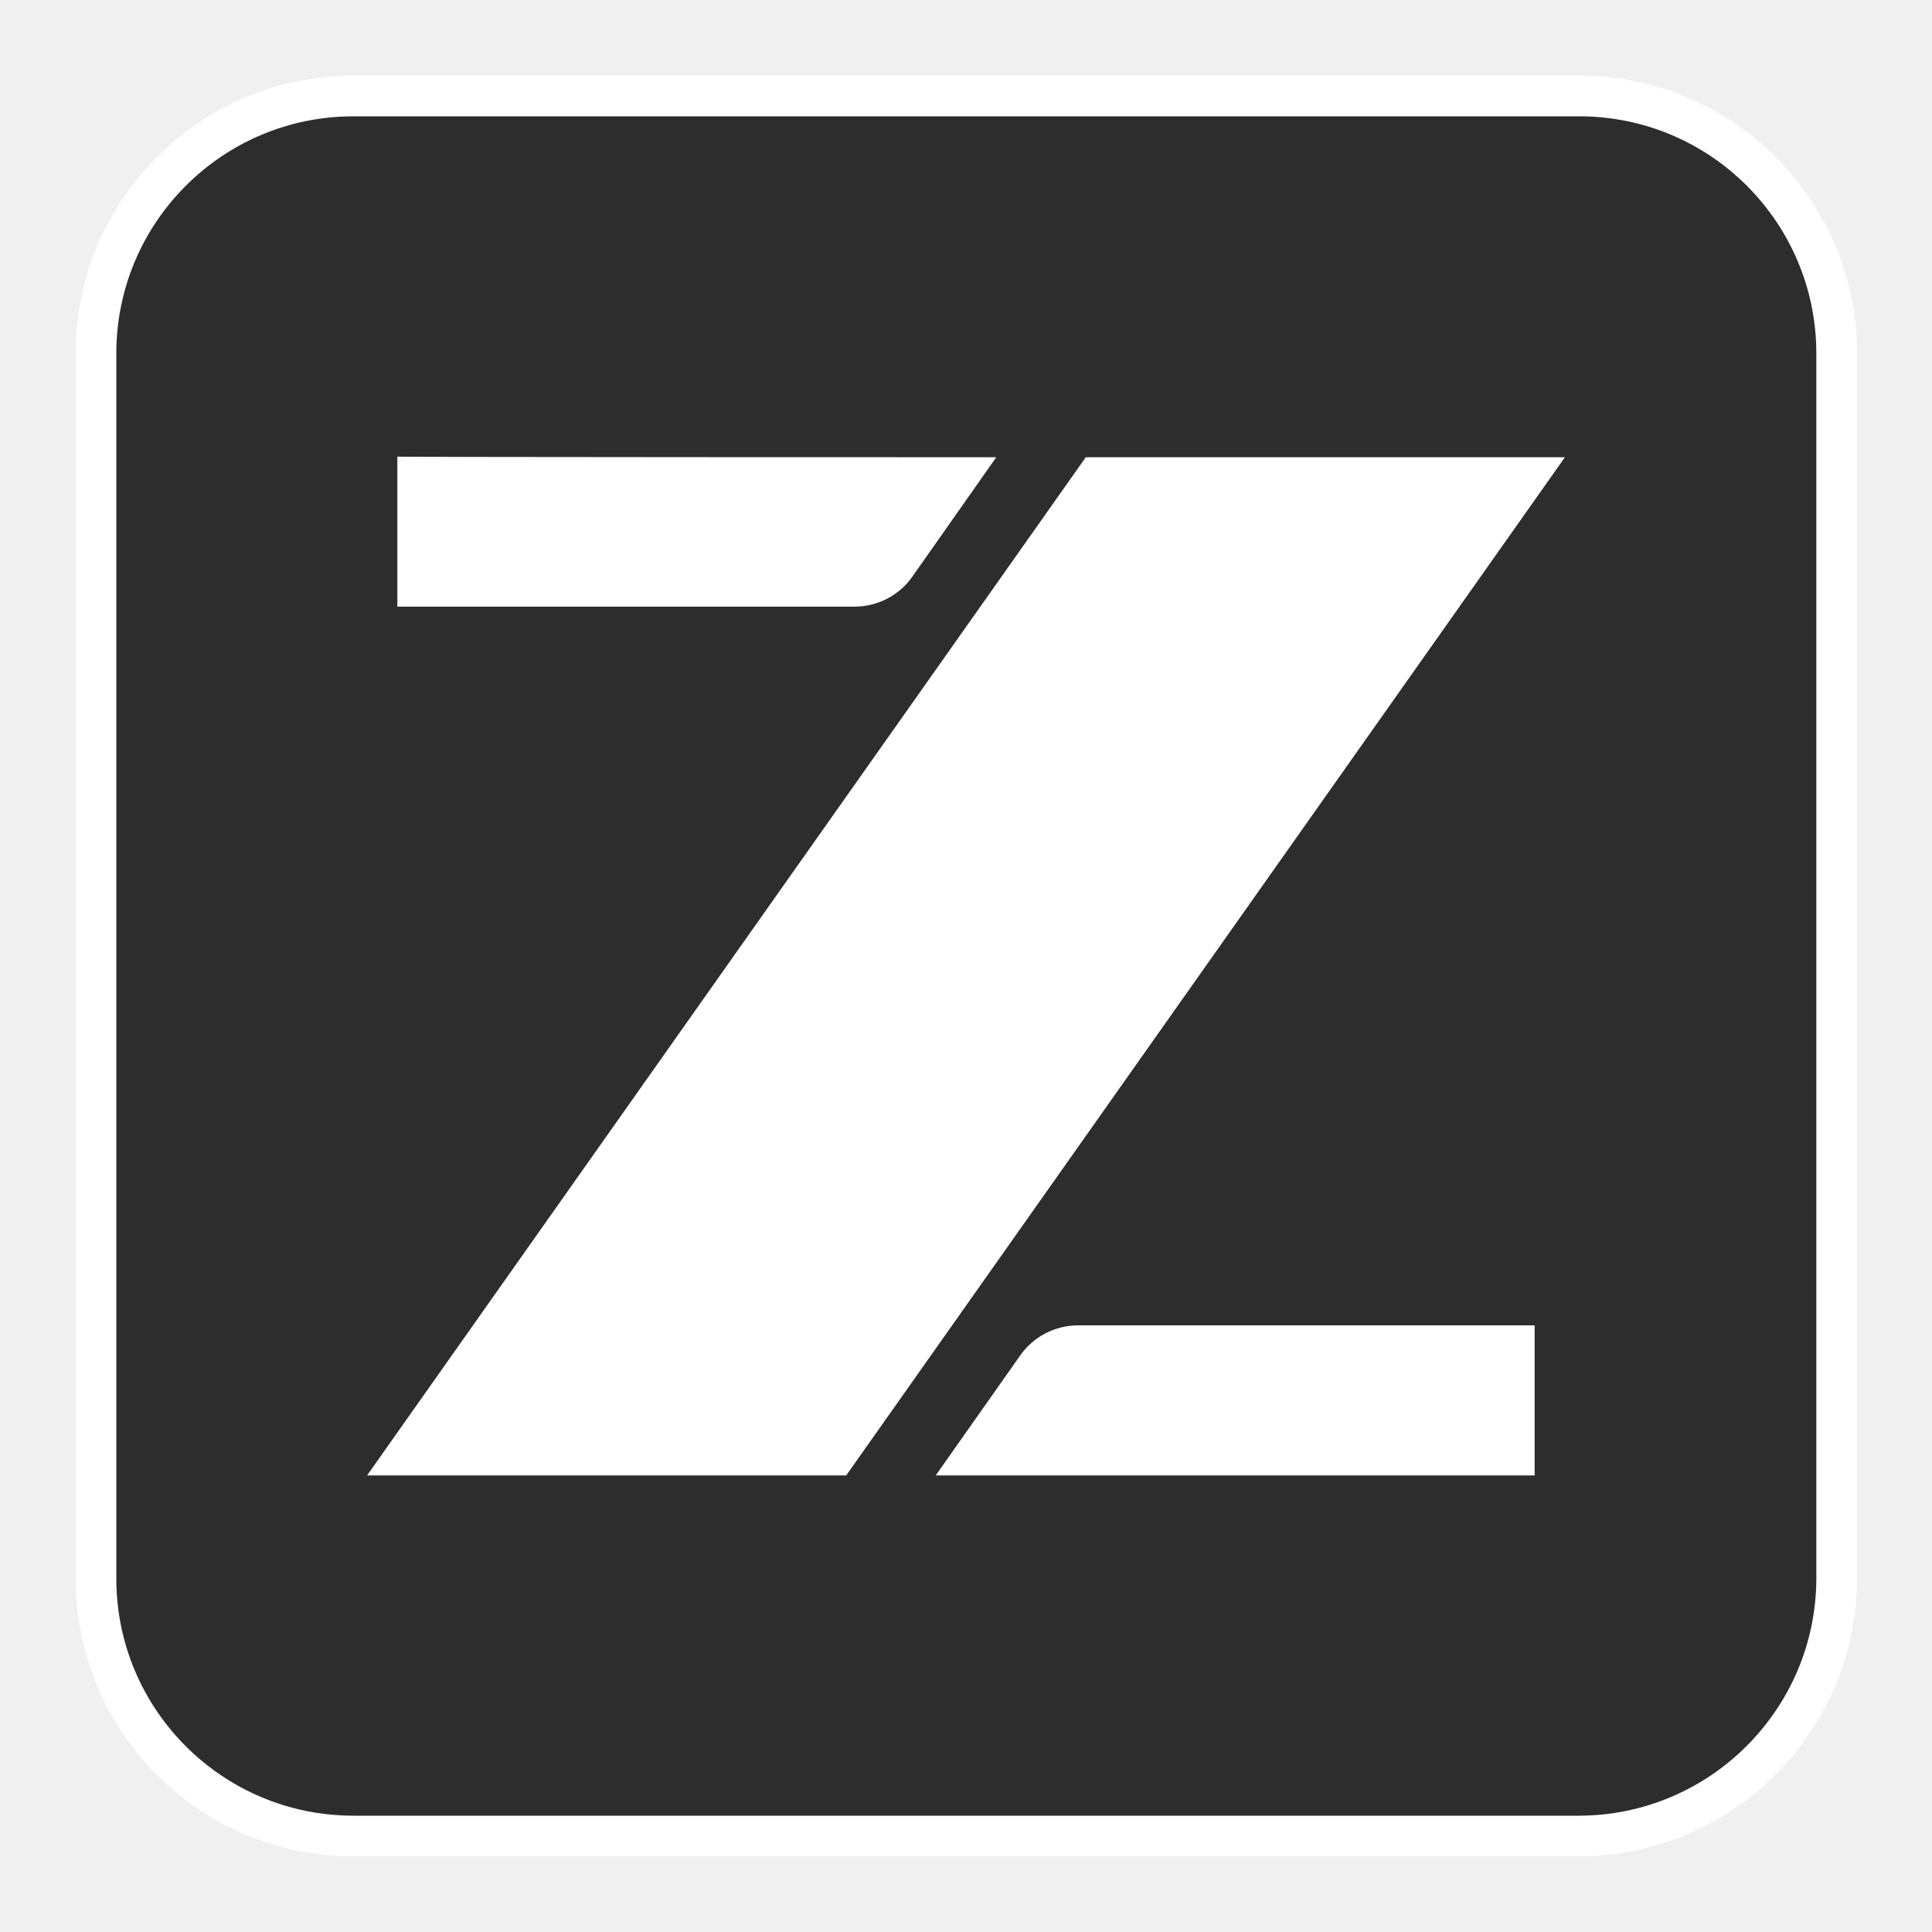
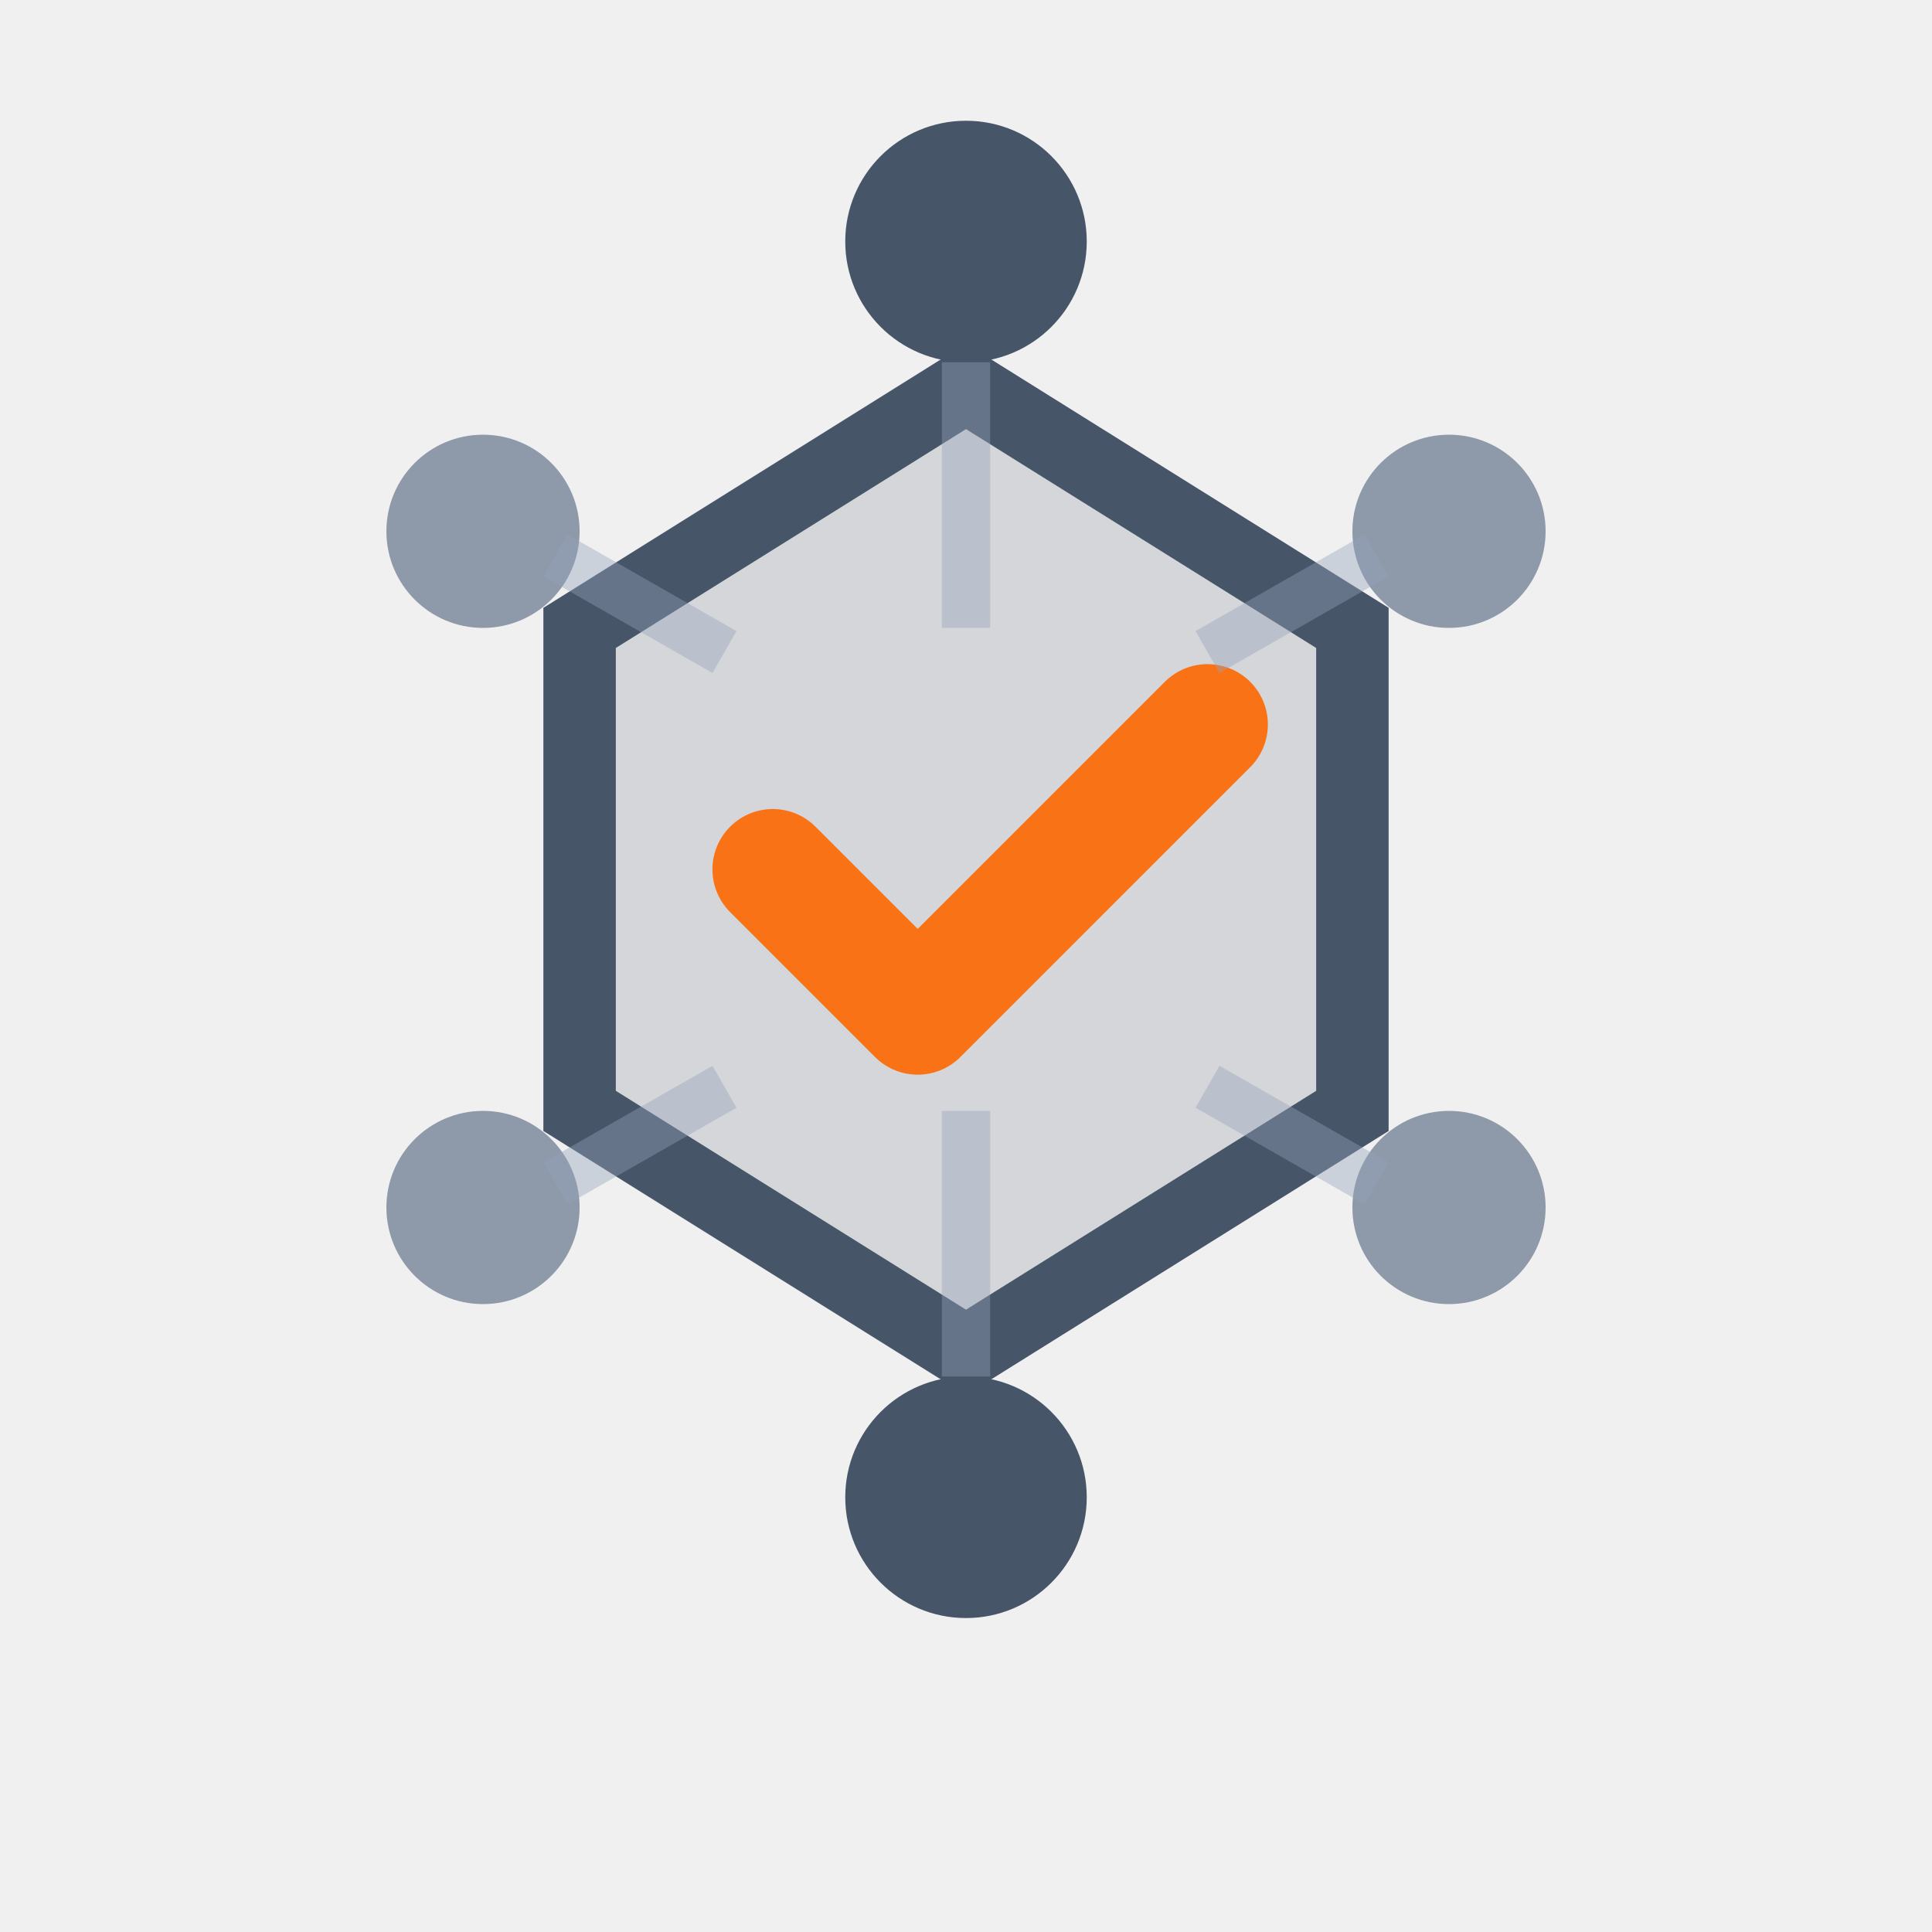
- <svg xmlns="http://www.w3.org/2000/svg" version="1.1" x="0px" y="0px" viewBox="0 0 30 30" style="enable-background:new 0 0 30 30;" xml:space="preserve">
-   <defs>
-     <style type="text/css">
-     .st194{fill:#2D2D2D;stroke:#FFFFFF;stroke-width:0.632;stroke-miterlimit:10;}
-     .st23{fill:#FFFFFF;}
- 
-     .z-breathe {
-       animation: breathe 2.5s ease-in-out infinite;
-     }
- 
-     @keyframes breathe {
-       0%, 100% { opacity: 0.7; }
-       50% { opacity: 1; }
-     }
-   </style>
-   </defs>
-   <g>
-     <path class="st194" d="M24.51,28.51H5.49c-2.21,0-4-1.79-4-4V5.49c0-2.21,1.79-4,4-4h19.03c2.21,0,4,1.79,4,4v19.03     C28.51,26.72,26.72,28.51,24.51,28.51z" />
-     <g class="z-breathe">
-       <path class="st23" d="M15.47,7.1l-1.3,1.85c-0.2,0.29-0.54,0.47-0.9,0.47h-7.1V7.09C6.16,7.1,15.47,7.1,15.47,7.1z" />
-       <polygon class="st23" points="24.3,7.1 13.14,22.91 5.7,22.91 16.86,7.1" />
-       <path class="st23" d="M14.53,22.91l1.31-1.86c0.2-0.29,0.54-0.47,0.9-0.47h7.09v2.33H14.53z" />
-     </g>
-   </g>
+ <svg xmlns="http://www.w3.org/2000/svg" viewBox="0 0 40 40" fill="none">
+   <path d="M20 8L28 13V23L20 28L12 23V13L20 8Z" fill="#334155" opacity="0.15" />
+   <path d="M20 8L28 13V23L20 28L12 23V13L20 8Z" stroke="#475569" stroke-width="1.5" fill="none" />
+   <path d="M16 18L19 21L25 15" stroke="#F97316" stroke-width="2.5" stroke-linecap="round" stroke-linejoin="round" />
+   <circle cx="20" cy="5" r="2.5" fill="#475569" />
+   <circle cx="30" cy="11" r="2" fill="#64748B" opacity="0.7" />
+   <circle cx="30" cy="25" r="2" fill="#64748B" opacity="0.7" />
+   <circle cx="20" cy="31" r="2.5" fill="#475569" />
+   <circle cx="10" cy="25" r="2" fill="#64748B" opacity="0.7" />
+   <circle cx="10" cy="11" r="2" fill="#64748B" opacity="0.7" />
+   <line x1="20" y1="7.5" x2="20" y2="13" stroke="#94A3B8" stroke-width="1" opacity="0.4" />
+   <line x1="28.5" y1="11.5" x2="25" y2="13.5" stroke="#94A3B8" stroke-width="1" opacity="0.4" />
+   <line x1="28.5" y1="24.5" x2="25" y2="22.5" stroke="#94A3B8" stroke-width="1" opacity="0.4" />
+   <line x1="20" y1="28.5" x2="20" y2="23" stroke="#94A3B8" stroke-width="1" opacity="0.4" />
+   <line x1="11.5" y1="24.5" x2="15" y2="22.5" stroke="#94A3B8" stroke-width="1" opacity="0.4" />
+   <line x1="11.5" y1="11.5" x2="15" y2="13.5" stroke="#94A3B8" stroke-width="1" opacity="0.4" />
</svg>
